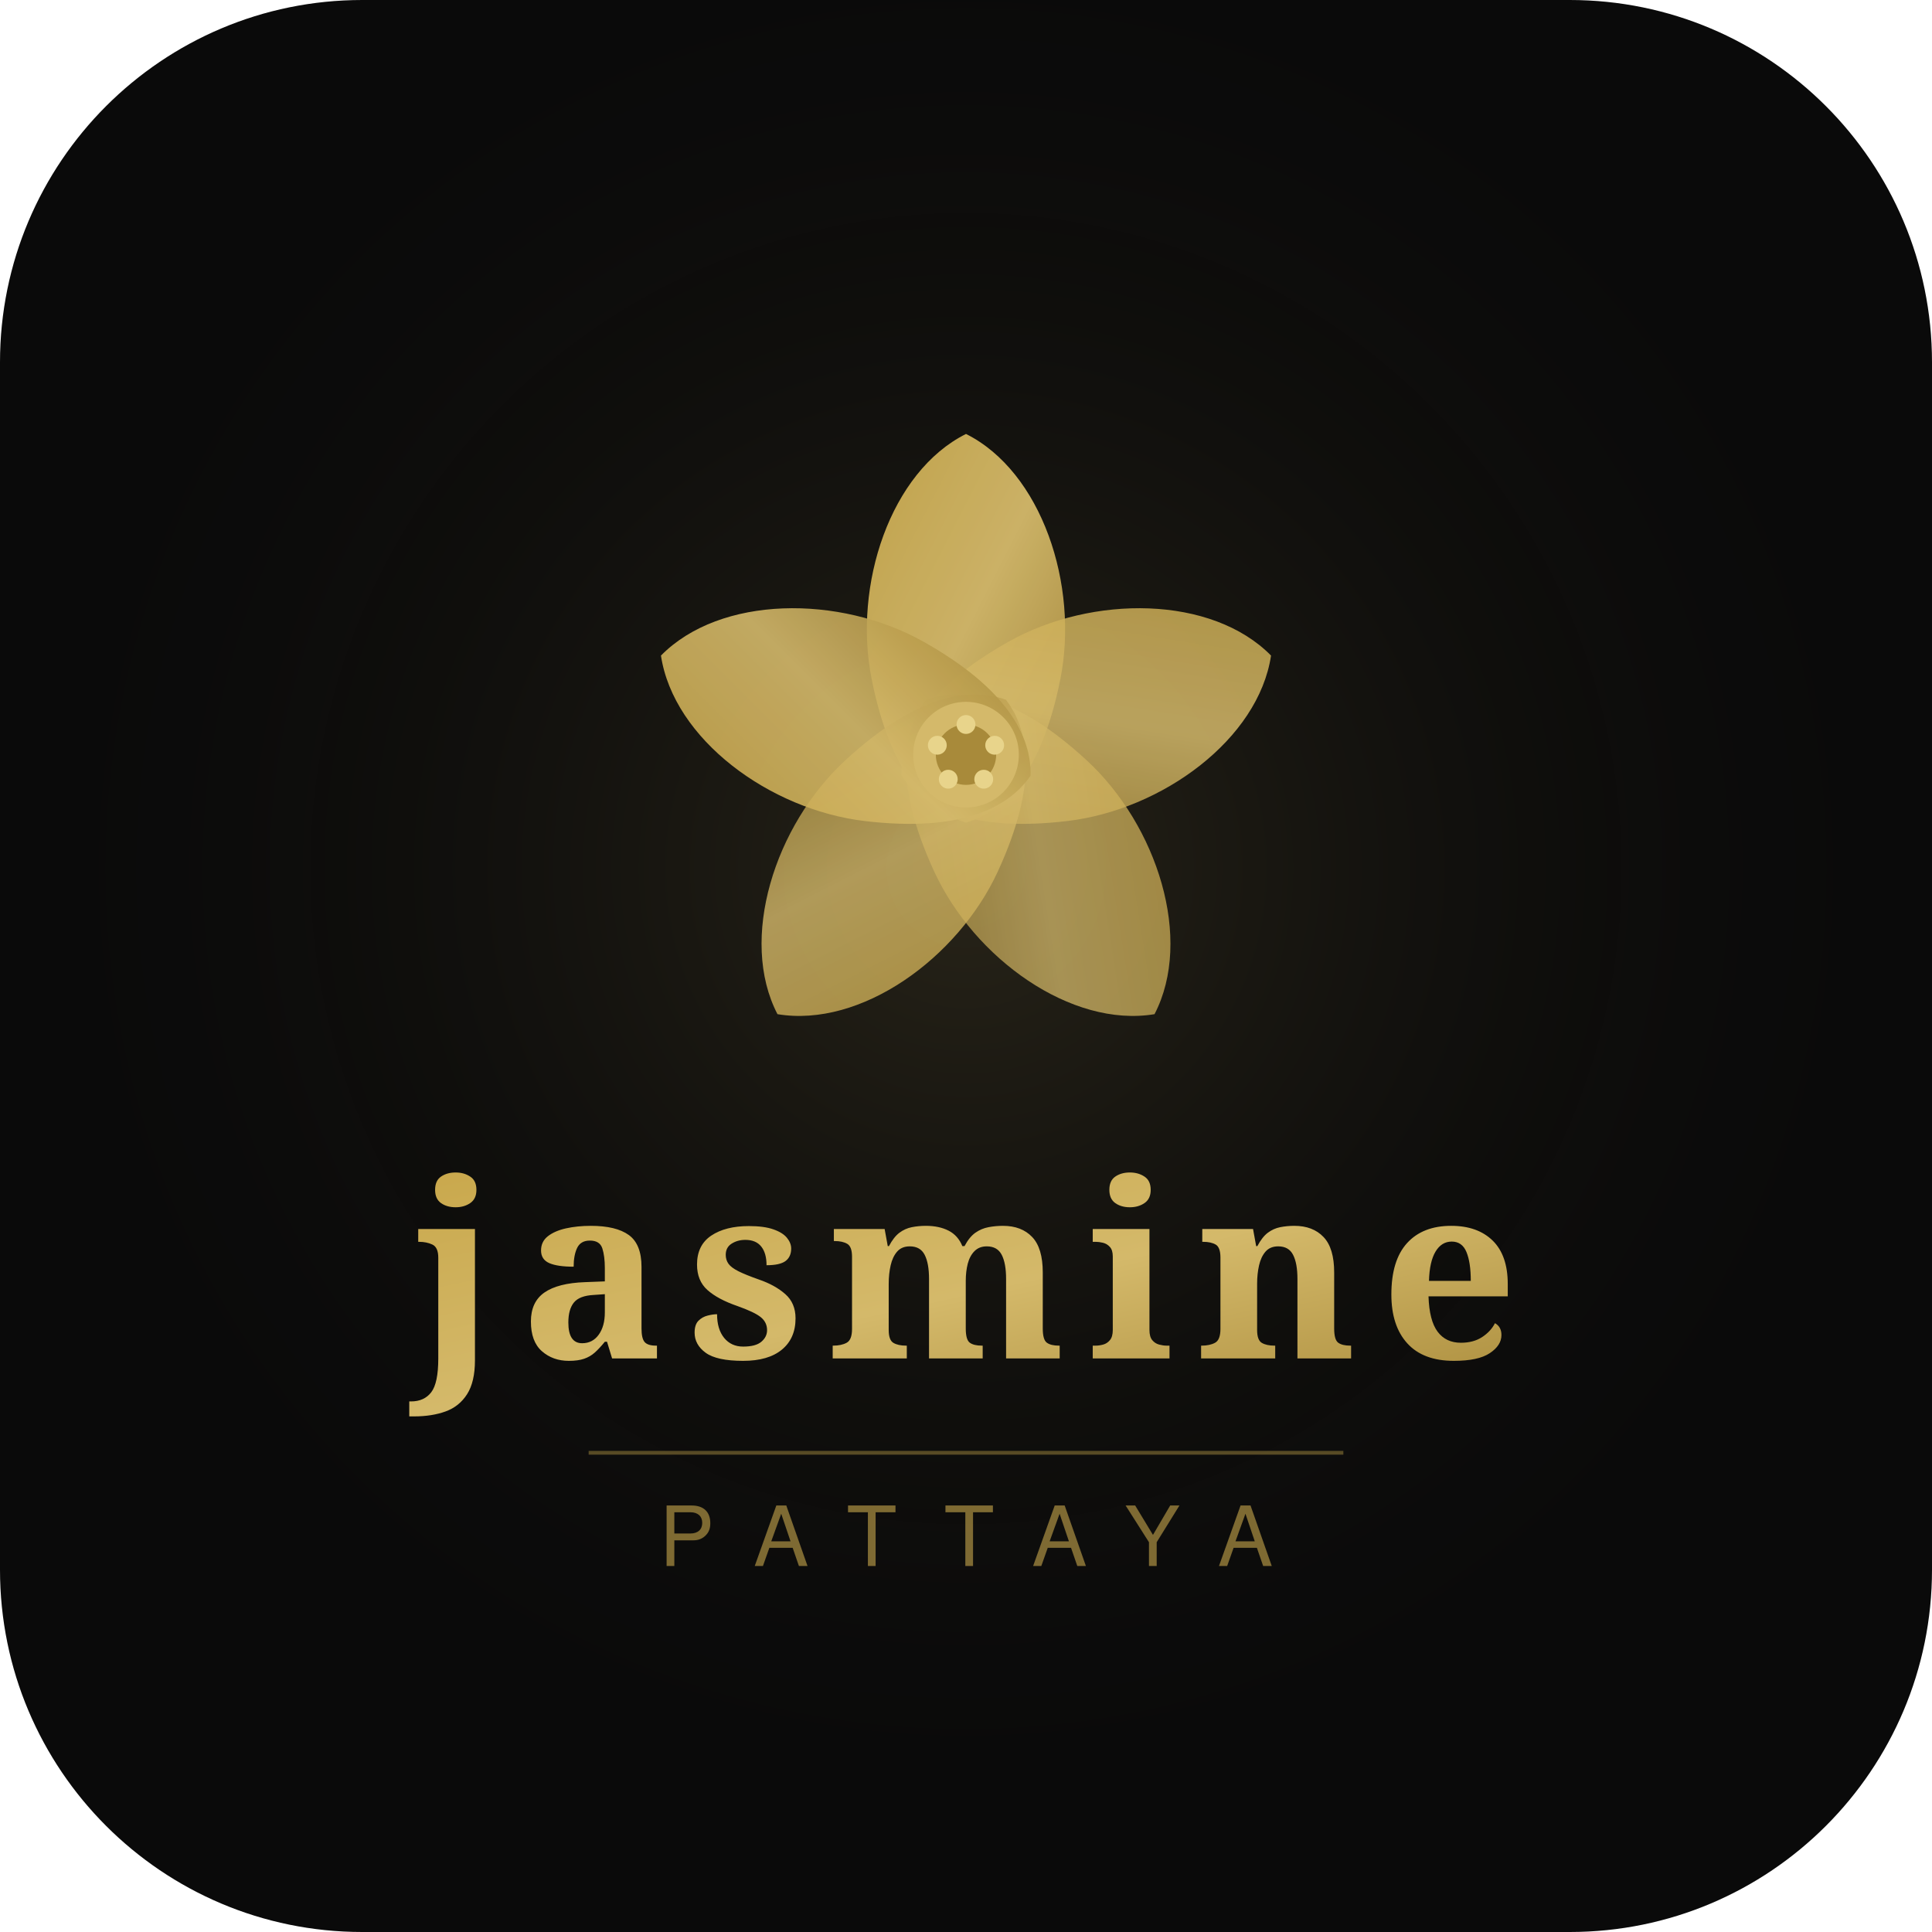
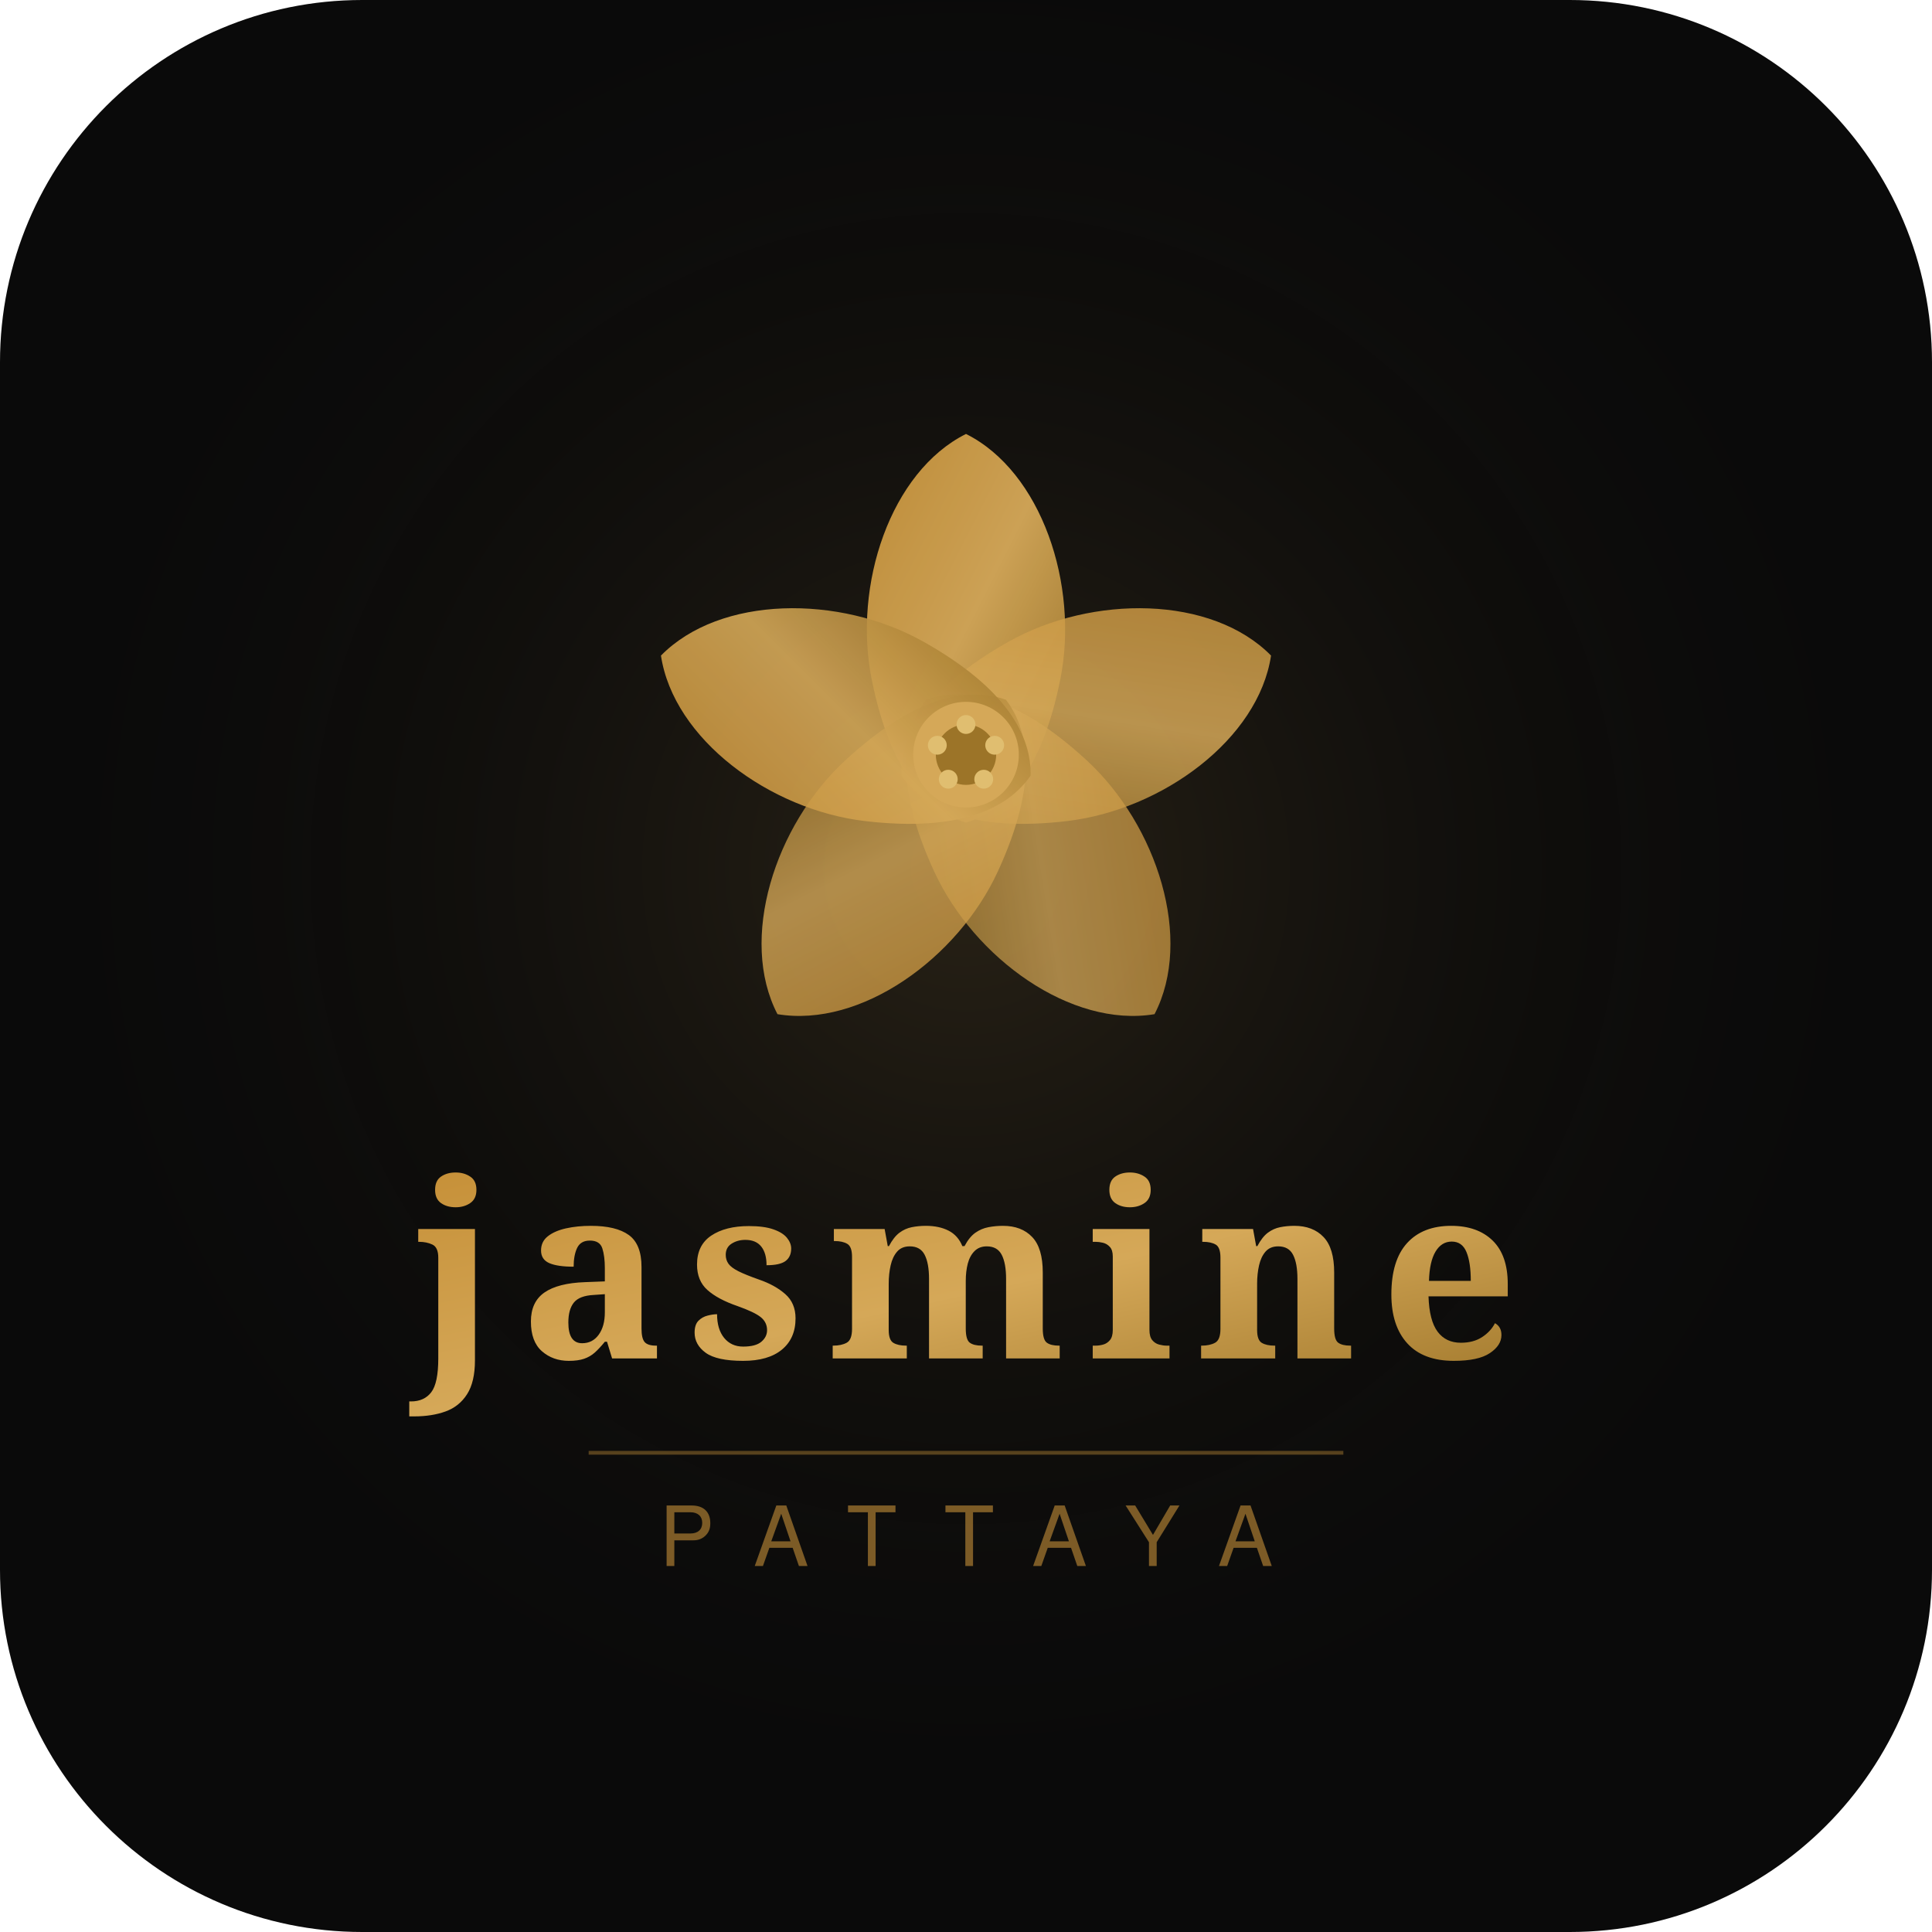
<svg xmlns="http://www.w3.org/2000/svg" viewBox="0 0 512 512" fill="none">
  <defs>
    <linearGradient id="gold" x1="0" y1="0" x2="1" y2="1">
-       <stop offset="0%" stop-color="#c9a84c" />
-       <stop offset="50%" stop-color="#d4b96a" />
-       <stop offset="100%" stop-color="#a88a3a" />
+       <stop offset="0%" stop-color="#c69038" />
+       <stop offset="50%" stop-color="#d5a858" />
+       <stop offset="100%" stop-color="#9c7428" />
    </linearGradient>
    <radialGradient id="glow" cx="50%" cy="45%" r="50%">
-       <stop offset="0%" stop-color="#d4b96a" stop-opacity="0.15" />
+       <stop offset="0%" stop-color="#d5a858" stop-opacity="0.15" />
      <stop offset="100%" stop-color="#080808" stop-opacity="0" />
    </radialGradient>
  </defs>
  <rect width="512" height="512" rx="96" fill="#0a0a0a" />
  <rect width="512" height="512" rx="96" fill="url(#glow)" />
  <g transform="translate(256, 200)">
    <path d="M0,-85 C20,-75 30,-45 25,-20 C20,5 10,15 0,18 C-10,15 -20,5 -25,-20 C-30,-45 -20,-75 0,-85Z" fill="url(#gold)" opacity="0.95" />
    <path d="M0,-85 C20,-75 30,-45 25,-20 C20,5 10,15 0,18 C-10,15 -20,5 -25,-20 C-30,-45 -20,-75 0,-85Z" fill="url(#gold)" opacity="0.85" transform="rotate(72)" />
    <path d="M0,-85 C20,-75 30,-45 25,-20 C20,5 10,15 0,18 C-10,15 -20,5 -25,-20 C-30,-45 -20,-75 0,-85Z" fill="url(#gold)" opacity="0.75" transform="rotate(144)" />
    <path d="M0,-85 C20,-75 30,-45 25,-20 C20,5 10,15 0,18 C-10,15 -20,5 -25,-20 C-30,-45 -20,-75 0,-85Z" fill="url(#gold)" opacity="0.80" transform="rotate(216)" />
    <path d="M0,-85 C20,-75 30,-45 25,-20 C20,5 10,15 0,18 C-10,15 -20,5 -25,-20 C-30,-45 -20,-75 0,-85Z" fill="url(#gold)" opacity="0.90" transform="rotate(288)" />
-     <circle cx="0" cy="0" r="14" fill="#d4b96a" />
-     <circle cx="0" cy="0" r="8" fill="#a88a3a" />
-     <circle cx="0" cy="-8" r="2.5" fill="#e8d48b" />
-     <circle cx="7.6" cy="-2.5" r="2.5" fill="#e8d48b" />
-     <circle cx="4.7" cy="6.5" r="2.5" fill="#e8d48b" />
-     <circle cx="-4.7" cy="6.5" r="2.5" fill="#e8d48b" />
-     <circle cx="-7.6" cy="-2.5" r="2.5" fill="#e8d48b" />
+     <circle cx="0" cy="0" r="14" fill="#d5a858" />
+     <circle cx="0" cy="0" r="8" fill="#9c7428" />
+     <circle cx="0" cy="-8" r="2.5" fill="#e0be70" />
+     <circle cx="7.6" cy="-2.5" r="2.5" fill="#e0be70" />
+     <circle cx="4.7" cy="6.5" r="2.5" fill="#e0be70" />
+     <circle cx="-4.7" cy="6.5" r="2.5" fill="#e0be70" />
+     <circle cx="-7.6" cy="-2.5" r="2.5" fill="#e0be70" />
  </g>
  <text x="256" y="360" text-anchor="middle" font-family="Georgia, 'Frank Ruhl Libre', serif" font-size="64" font-weight="700" letter-spacing="6" fill="url(#gold)">jasmine</text>
-   <line x1="156" y1="385" x2="356" y2="385" stroke="#c9a84c" stroke-width="1" opacity="0.4" />
-   <text x="256" y="415" text-anchor="middle" font-family="Helvetica, Arial, sans-serif" font-size="22" font-weight="300" letter-spacing="12" fill="#c9a84c" opacity="0.6">PATTAYA</text>
+   <line x1="156" y1="385" x2="356" y2="385" stroke="#c69038" stroke-width="1" opacity="0.4" />
+   <text x="256" y="415" text-anchor="middle" font-family="Helvetica, Arial, sans-serif" font-size="22" font-weight="300" letter-spacing="12" fill="#c69038" opacity="0.6">PATTAYA</text>
</svg>
